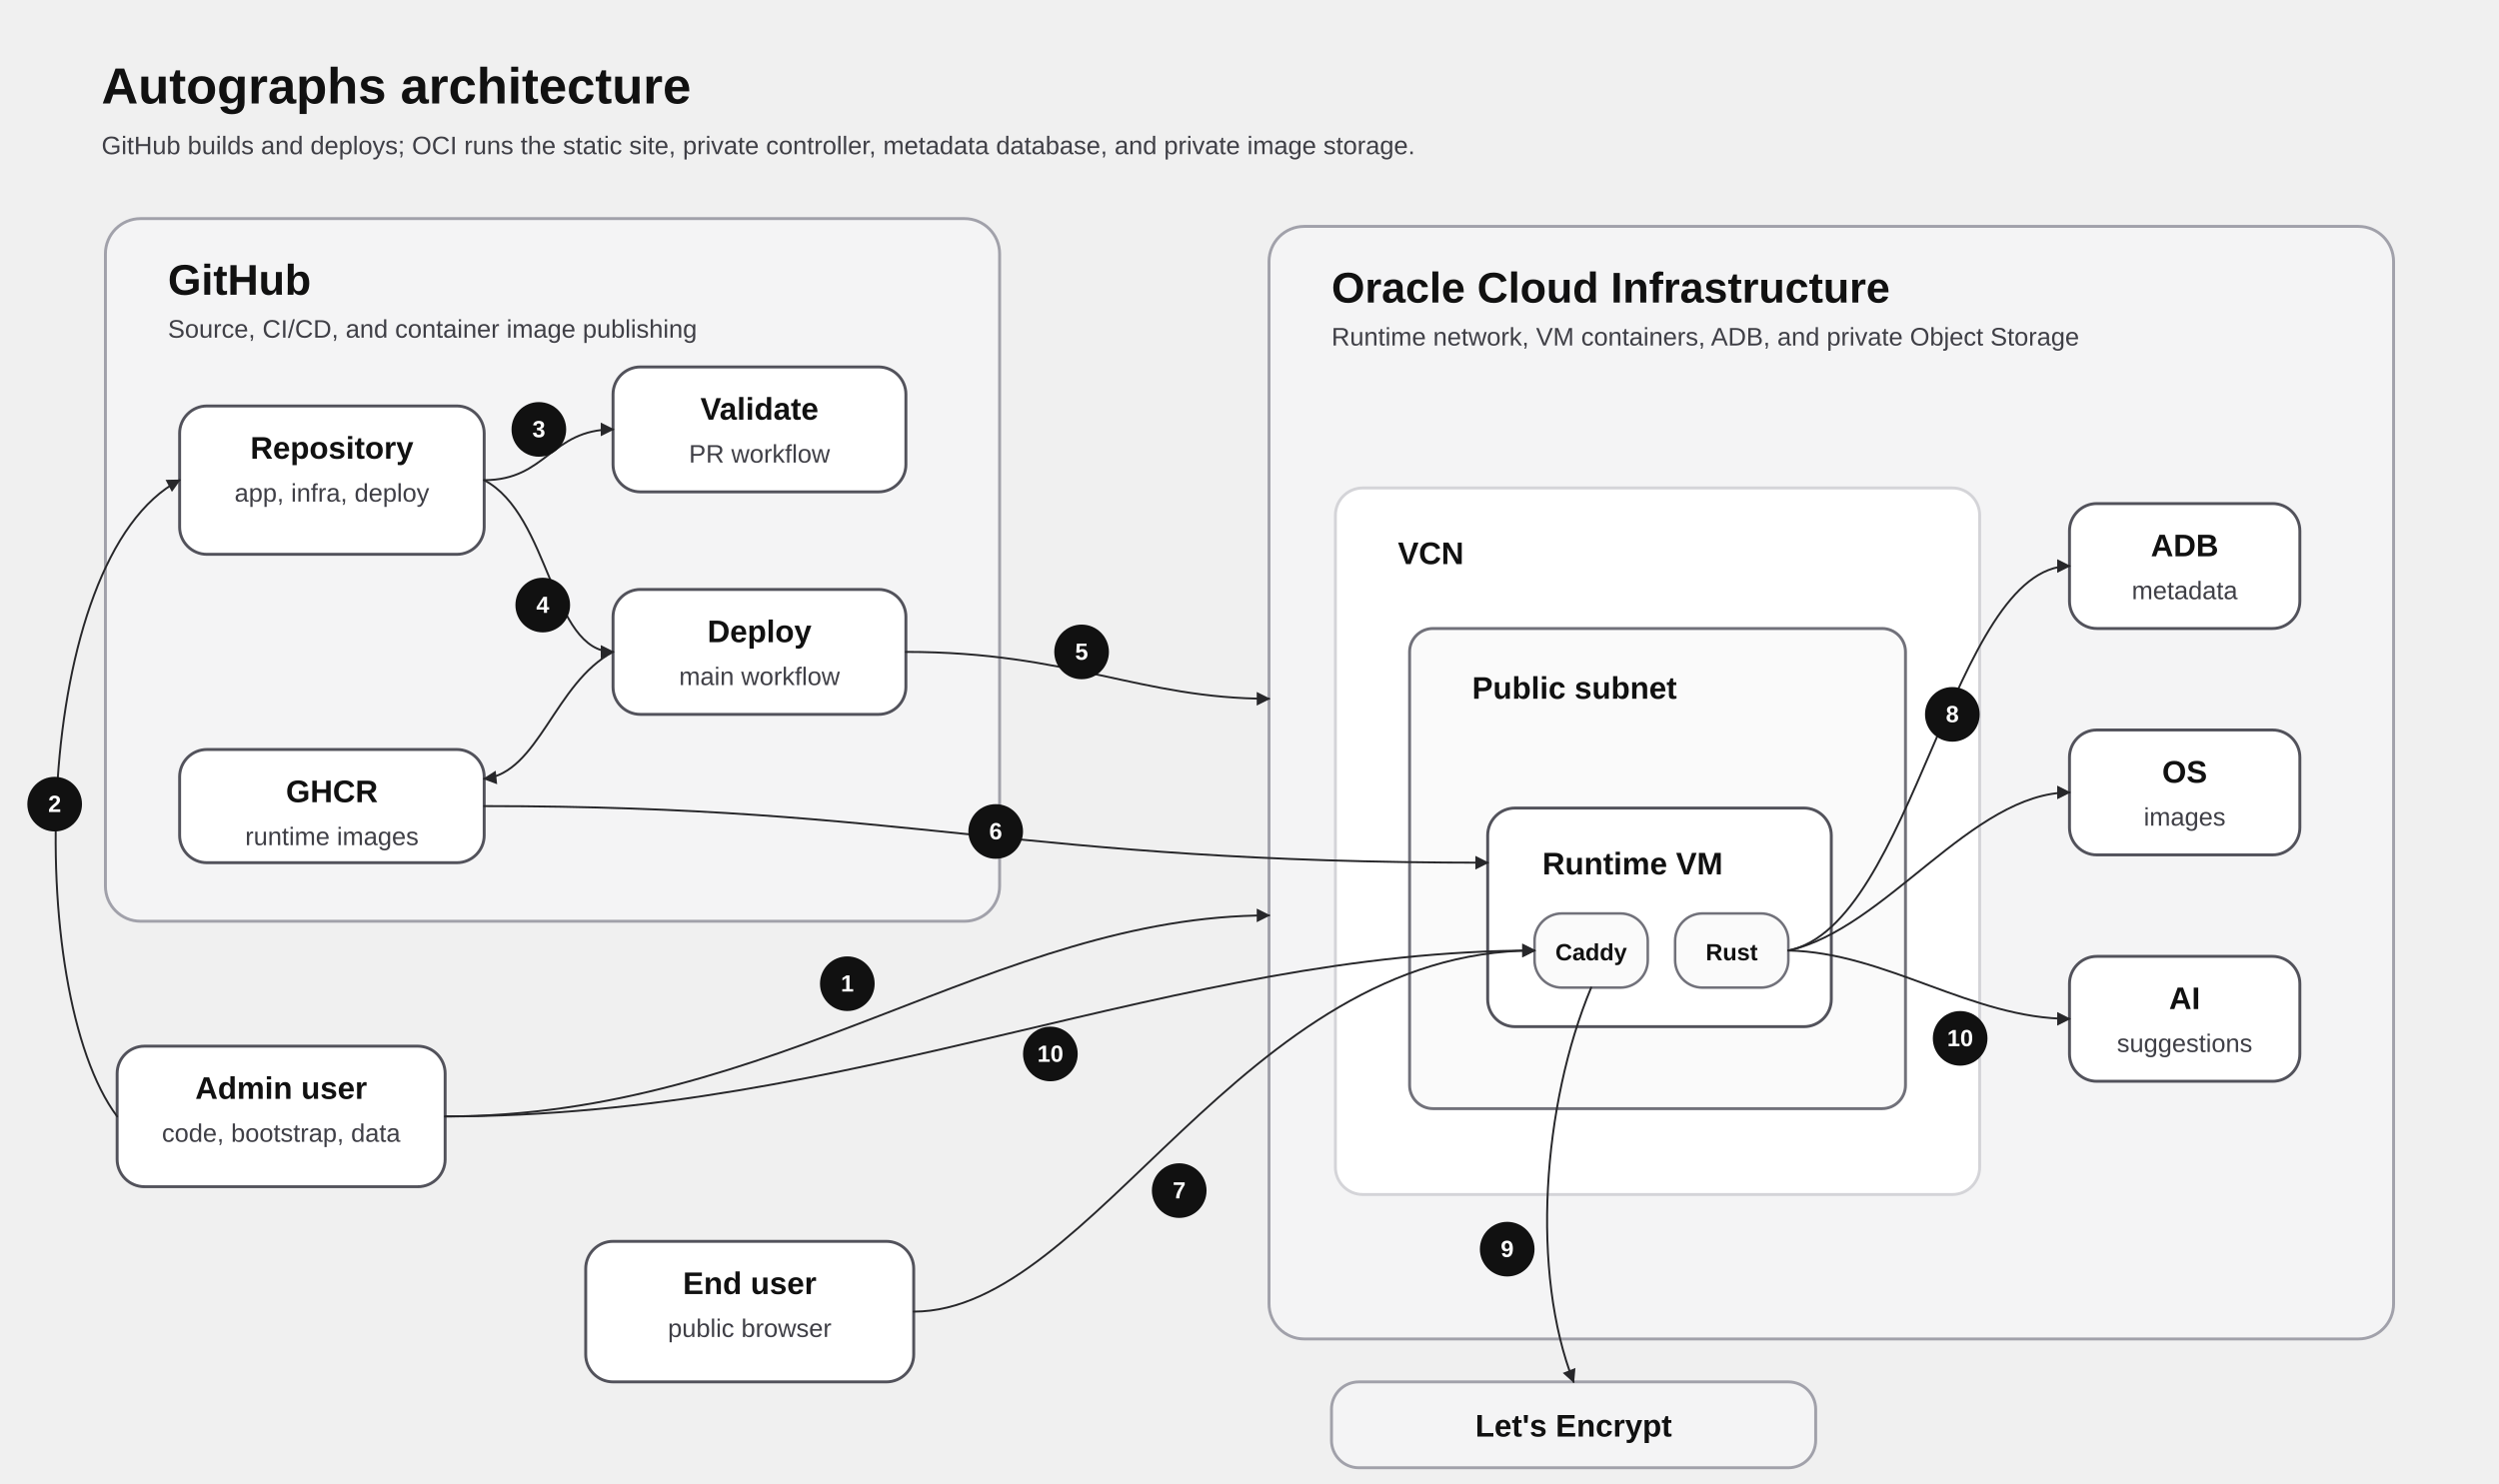
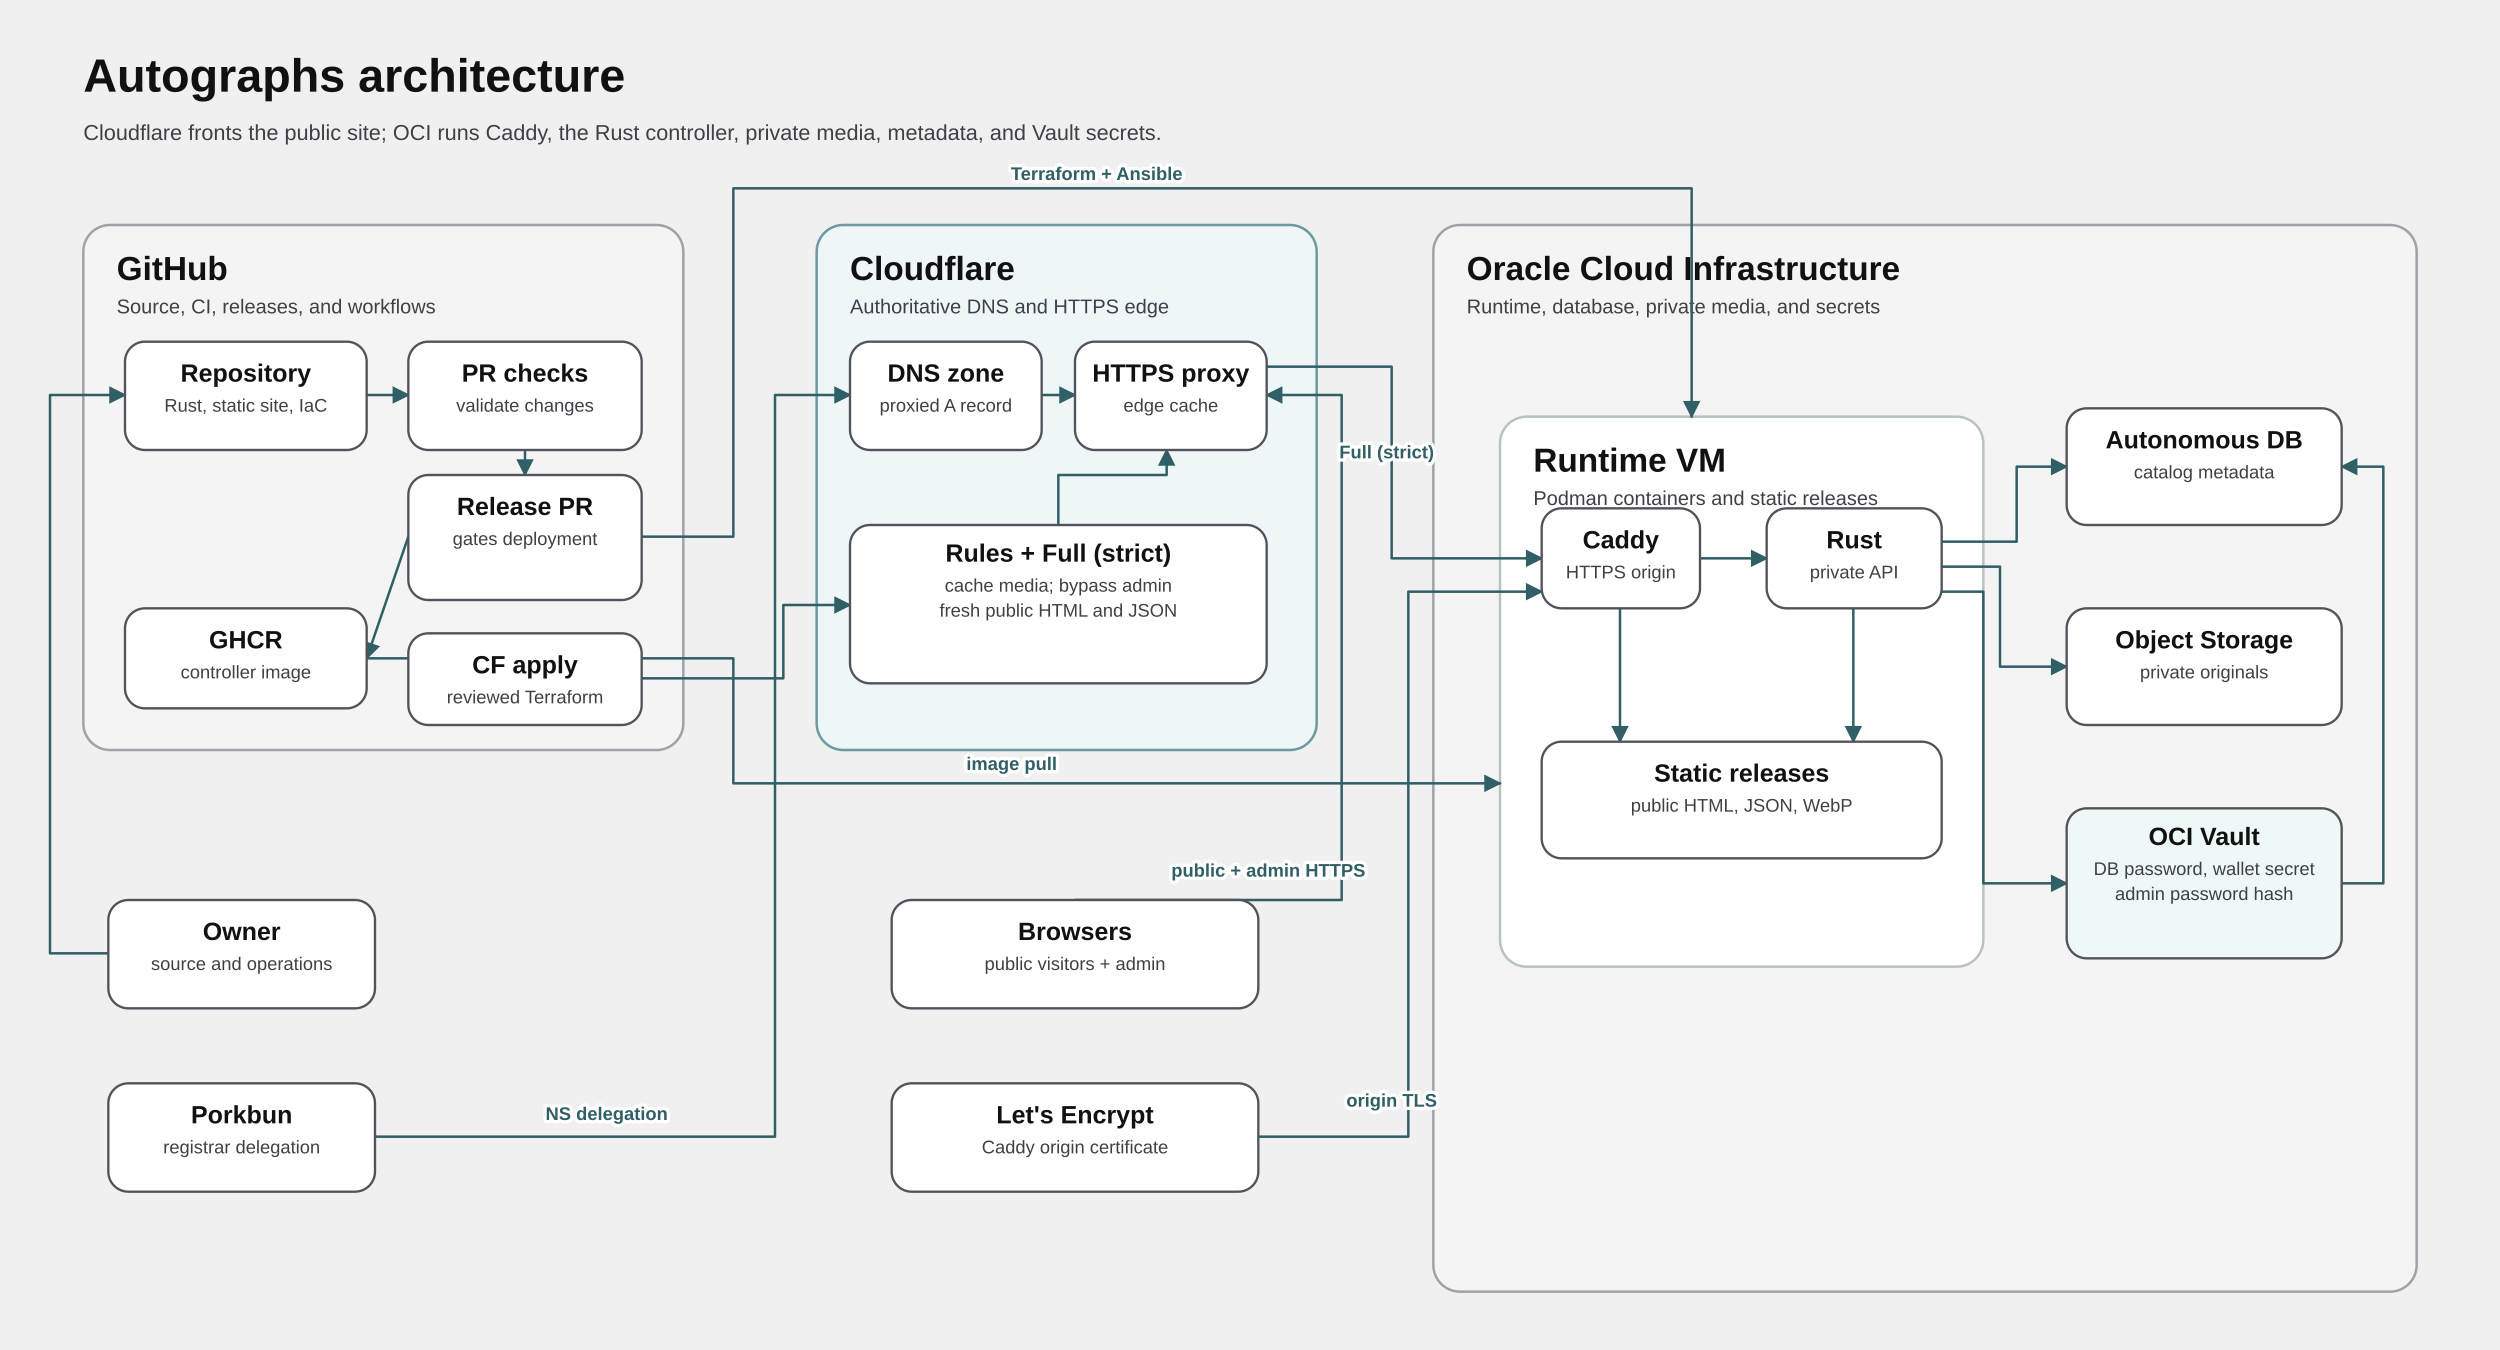
- <svg xmlns="http://www.w3.org/2000/svg" viewBox="0 0 1280 760" role="img" aria-labelledby="title desc">
+ <svg xmlns="http://www.w3.org/2000/svg" viewBox="0 0 1500 810" role="img" aria-labelledby="title desc">
  <defs>
    <marker id="arrow" viewBox="0 0 10 10" refX="9" refY="5" markerWidth="7" markerHeight="7" orient="auto-start-reverse">
-       <path d="M 0 0 L 10 5 L 0 10 z" fill="#27272a" />
+       <path d="M 0 0 L 10 5 L 0 10 z" fill="#315f66" />
    </marker>
    <style>
-       .page-title { fill: #111111; font-family: Arial, Helvetica, sans-serif; font-size: 26px; font-weight: 700; }
-       .subtitle { fill: #3f3f46; font-family: Arial, Helvetica, sans-serif; font-size: 13px; font-weight: 400; }
-       .zone { fill: #f4f4f5; stroke: #a1a1aa; stroke-width: 1.5; }
-       .panel { fill: #ffffff; stroke: #d4d4d8; stroke-width: 1.5; }
-       .subpanel { fill: #fafafa; stroke: #71717a; stroke-width: 1.5; }
-       .box { fill: #ffffff; stroke: #52525b; stroke-width: 1.5; }
-       .container { fill: #fafafa; stroke: #71717a; stroke-width: 1.3; }
-       .flow { fill: none; stroke: #27272a; stroke-width: 1; stroke-linecap: round; stroke-linejoin: round; }
-       .zone-title { fill: #111111; font-family: Arial, Helvetica, sans-serif; font-size: 22px; font-weight: 700; }
-       .zone-small { fill: #3f3f46; font-family: Arial, Helvetica, sans-serif; font-size: 13px; font-weight: 400; }
-       .label { fill: #111111; font-family: Arial, Helvetica, sans-serif; font-size: 16px; font-weight: 700; }
-       .small { fill: #3f3f46; font-family: Arial, Helvetica, sans-serif; font-size: 13px; font-weight: 400; }
-       .container-label { fill: #111111; font-family: Arial, Helvetica, sans-serif; font-size: 12px; font-weight: 600; }
-       .badge { fill: #111111; }
-       .badge-text { fill: #ffffff; font-family: Arial, Helvetica, sans-serif; font-size: 12px; font-weight: 700; }
-     </style>
+   .page-title { fill:#111; font:700 28px Arial,Helvetica,sans-serif; }
+   .subtitle { fill:#3f3f46; font:13px Arial,Helvetica,sans-serif; }
+   .zone { fill:#f4f4f5; stroke:#a1a1aa; stroke-width:1.5; }
+   .edge-zone { fill:#eef6f7; stroke:#6b9aa0; }
+   .panel { fill:#fff; stroke:#b8c3bf; stroke-width:1.5; }
+   .box { fill:#fff; stroke:#52525b; stroke-width:1.4; }
+   .accent { fill:#eef8f6; }
+   .flow { fill:none; stroke:#315f66; stroke-width:1.5; stroke-linecap:round; stroke-linejoin:round; marker-end:url(#arrow); }
+   .zone-title { fill:#111; font:700 20px Arial,Helvetica,sans-serif; }
+   .zone-small { fill:#3f3f46; font:12px Arial,Helvetica,sans-serif; }
+   .box-title { fill:#111; font:700 15px Arial,Helvetica,sans-serif; }
+   .box-small { fill:#3f3f46; font:11px Arial,Helvetica,sans-serif; }
+   .flow-label { fill:#315f66; font:600 11px Arial,Helvetica,sans-serif; paint-order:stroke; stroke:#fff; stroke-width:4px; stroke-linejoin:round; }
+ </style>
  </defs>
-   <text class="page-title" x="52" y="53" text-anchor="start">Autographs architecture</text>
-   <text class="subtitle" x="52" y="79" text-anchor="start">GitHub builds and deploys; OCI runs the static site, private controller, metadata database, and private image storage.</text>
-   <rect class="zone" x="54" y="112" width="458" height="360" rx="18" />
-   <rect class="zone" x="650" y="116" width="576" height="570" rx="18" />
-   <rect class="zone" x="682" y="708" width="248" height="44" rx="14" />
-   <rect class="panel" x="684" y="250" width="330" height="362" rx="14" />
-   <rect class="subpanel" x="722" y="322" width="254" height="246" rx="12" />
-   <rect class="box" x="762" y="414" width="176" height="112" rx="14" />
-   <text class="zone-title" x="86" y="151" text-anchor="start">GitHub</text>
-   <text class="zone-small" x="86" y="173" text-anchor="start">Source, CI/CD, and container image publishing</text>
-   <text class="zone-title" x="682" y="155" text-anchor="start">Oracle Cloud Infrastructure</text>
-   <text class="zone-small" x="682" y="177" text-anchor="start">Runtime network, VM containers, ADB, and private Object Storage</text>
-   <text class="label" x="716" y="289" text-anchor="start">VCN</text>
-   <text class="label" x="754" y="358" text-anchor="start">Public subnet</text>
-   <text class="label" x="790" y="448" text-anchor="start">Runtime VM</text>
-   <text class="label" x="806" y="736" text-anchor="middle">Let's Encrypt</text>
-   <rect class="box" x="92" y="208" width="156" height="76" rx="14" />
-   <text class="label" x="170" y="235" text-anchor="middle">Repository</text>
-   <text class="small" x="170" y="257" text-anchor="middle">app, infra, deploy</text>
-   <rect class="box" x="314" y="188" width="150" height="64" rx="14" />
-   <text class="label" x="389" y="215" text-anchor="middle">Validate</text>
-   <text class="small" x="389" y="237" text-anchor="middle">PR workflow</text>
-   <rect class="box" x="314" y="302" width="150" height="64" rx="14" />
-   <text class="label" x="389" y="329" text-anchor="middle">Deploy</text>
-   <text class="small" x="389" y="351" text-anchor="middle">main workflow</text>
-   <rect class="box" x="92" y="384" width="156" height="58" rx="14" />
-   <text class="label" x="170" y="411" text-anchor="middle">GHCR</text>
-   <text class="small" x="170" y="433" text-anchor="middle">runtime images</text>
-   <rect class="box" x="60" y="536" width="168" height="72" rx="14" />
-   <text class="label" x="144" y="563" text-anchor="middle">Admin user</text>
-   <text class="small" x="144" y="585" text-anchor="middle">code, bootstrap, data</text>
-   <rect class="box" x="300" y="636" width="168" height="72" rx="14" />
-   <text class="label" x="384" y="663" text-anchor="middle">End user</text>
-   <text class="small" x="384" y="685" text-anchor="middle">public browser</text>
-   <rect class="box" x="1060" y="258" width="118" height="64" rx="14" />
-   <text class="label" x="1119" y="285" text-anchor="middle">ADB</text>
-   <text class="small" x="1119" y="307" text-anchor="middle">metadata</text>
-   <rect class="box" x="1060" y="374" width="118" height="64" rx="14" />
-   <text class="label" x="1119" y="401" text-anchor="middle">OS</text>
-   <text class="small" x="1119" y="423" text-anchor="middle">images</text>
-   <rect class="box" x="1060" y="490" width="118" height="64" rx="14" />
-   <text class="label" x="1119" y="517" text-anchor="middle">AI</text>
-   <text class="small" x="1119" y="539" text-anchor="middle">suggestions</text>
-   <rect class="container" x="786" y="468" width="58" height="38" rx="14" />
-   <text class="container-label" x="815" y="492" text-anchor="middle">Caddy</text>
-   <rect class="container" x="858" y="468" width="58" height="38" rx="14" />
-   <text class="container-label" x="887" y="492" text-anchor="middle">Rust</text>
-   <path class="flow" fill="none" stroke="#27272a" stroke-width="1" stroke-linecap="round" stroke-linejoin="round" d="M60 572 C12 508 16 286 92 246" marker-end="url(#arrow)" />
-   <path class="flow" fill="none" stroke="#27272a" stroke-width="1" stroke-linecap="round" stroke-linejoin="round" d="M248 246 C280 246 282 220 314 220" marker-end="url(#arrow)" />
-   <path class="flow" fill="none" stroke="#27272a" stroke-width="1" stroke-linecap="round" stroke-linejoin="round" d="M248 246 C282 264 282 334 314 334" marker-end="url(#arrow)" />
-   <path class="flow" fill="none" stroke="#27272a" stroke-width="1" stroke-linecap="round" stroke-linejoin="round" d="M314 334 C284 350 276 396 248 399" marker-end="url(#arrow)" />
-   <path class="flow" fill="none" stroke="#27272a" stroke-width="1" stroke-linecap="round" stroke-linejoin="round" d="M464 334 C548 334 584 358 650 358" marker-end="url(#arrow)" />
-   <path class="flow" fill="none" stroke="#27272a" stroke-width="1" stroke-linecap="round" stroke-linejoin="round" d="M248 413 C468 413 520 442 762 442" marker-end="url(#arrow)" />
-   <path class="flow" fill="none" stroke="#27272a" stroke-width="1" stroke-linecap="round" stroke-linejoin="round" d="M228 572 C398 572 510 469 650 469" marker-end="url(#arrow)" />
-   <path class="flow" fill="none" stroke="#27272a" stroke-width="1" stroke-linecap="round" stroke-linejoin="round" d="M468 672 C560 672 636 487 786 487" marker-end="url(#arrow)" />
-   <path class="flow" fill="none" stroke="#27272a" stroke-width="1" stroke-linecap="round" stroke-linejoin="round" d="M228 572 C438 572 602 487 786 487" marker-end="url(#arrow)" />
-   <path class="flow" fill="none" stroke="#27272a" stroke-width="1" stroke-linecap="round" stroke-linejoin="round" d="M916 487 C980 474 1000 290 1060 290" marker-end="url(#arrow)" />
-   <path class="flow" fill="none" stroke="#27272a" stroke-width="1" stroke-linecap="round" stroke-linejoin="round" d="M916 487 C966 476 1010 406 1060 406" marker-end="url(#arrow)" />
-   <path class="flow" fill="none" stroke="#27272a" stroke-width="1" stroke-linecap="round" stroke-linejoin="round" d="M916 487 C966 488 1010 522 1060 522" marker-end="url(#arrow)" />
-   <path class="flow" fill="none" stroke="#27272a" stroke-width="1" stroke-linecap="round" stroke-linejoin="round" d="M815 506 C790 566 784 652 806 708" marker-end="url(#arrow)" />
-   <circle class="badge" cx="276" cy="220" r="14" />
-   <text class="badge-text" x="276" y="224" text-anchor="middle">3</text>
-   <circle class="badge" cx="278" cy="310" r="14" />
-   <text class="badge-text" x="278" y="314" text-anchor="middle">4</text>
-   <circle class="badge" cx="554" cy="334" r="14" />
-   <text class="badge-text" x="554" y="338" text-anchor="middle">5</text>
-   <circle class="badge" cx="1000" cy="366" r="14" />
-   <text class="badge-text" x="1000" y="370" text-anchor="middle">8</text>
-   <circle class="badge" cx="28" cy="412" r="14" />
-   <text class="badge-text" x="28" y="416" text-anchor="middle">2</text>
-   <circle class="badge" cx="510" cy="426" r="14" />
-   <text class="badge-text" x="510" y="430" text-anchor="middle">6</text>
-   <circle class="badge" cx="434" cy="504" r="14" />
-   <text class="badge-text" x="434" y="508" text-anchor="middle">1</text>
-   <circle class="badge" cx="1004" cy="532" r="14" />
-   <text class="badge-text" x="1004" y="536" text-anchor="middle">10</text>
-   <circle class="badge" cx="538" cy="540" r="14" />
-   <text class="badge-text" x="538" y="544" text-anchor="middle">10</text>
-   <circle class="badge" cx="604" cy="610" r="14" />
-   <text class="badge-text" x="604" y="614" text-anchor="middle">7</text>
-   <circle class="badge" cx="772" cy="640" r="14" />
-   <text class="badge-text" x="772" y="644" text-anchor="middle">9</text>
+   <text x="50" y="55" class="page-title">Autographs architecture</text>
+   <text x="50" y="84" class="subtitle">Cloudflare fronts the public site; OCI runs Caddy, the Rust controller, private media, metadata, and Vault secrets.</text>
+   <rect x="50" y="135" width="360" height="315" rx="16" class="zone" />
+   <text x="70" y="168" class="zone-title">GitHub</text>
+   <text x="70" y="188" class="zone-small">Source, CI, releases, and workflows</text>
+   <rect x="490" y="135" width="300" height="315" rx="16" class="zone edge-zone" />
+   <text x="510" y="168" class="zone-title">Cloudflare</text>
+   <text x="510" y="188" class="zone-small">Authoritative DNS and HTTPS edge</text>
+   <rect x="860" y="135" width="590" height="640" rx="16" class="zone" />
+   <text x="880" y="168" class="zone-title">Oracle Cloud Infrastructure</text>
+   <text x="880" y="188" class="zone-small">Runtime, database, private media, and secrets</text>
+   <rect x="900" y="250" width="290" height="330" rx="16" class="panel" />
+   <text x="920" y="283" class="zone-title">Runtime VM</text>
+   <text x="920" y="303" class="zone-small">Podman containers and static releases</text>
+   <polyline points="65,572 30,572 30,237 75,237" class="flow" />
+   <polyline points="220,237 245,237" class="flow" />
+   <polyline points="315,270 315,285" class="flow" />
+   <polyline points="245,322 220,395" class="flow" />
+   <polyline points="385,322 440,322 440,113 1015,113 1015,250" class="flow" />
+   <text x="658" y="108" text-anchor="middle" class="flow-label">Terraform + Ansible</text>
+   <polyline points="220,395 440,395 440,470 900,470" class="flow" />
+   <text x="607" y="462" text-anchor="middle" class="flow-label">image pull</text>
+   <polyline points="385,407 470,407 470,363 510,363" class="flow" />
+   <polyline points="225,682 465,682 465,237 510,237" class="flow" />
+   <text x="364" y="672" text-anchor="middle" class="flow-label">NS delegation</text>
+   <polyline points="645,540 805,540 805,237 760,237" class="flow" />
+   <text x="761" y="526" text-anchor="middle" class="flow-label">public + admin HTTPS</text>
+   <polyline points="625,237 645,237" class="flow" />
+   <polyline points="635,315 635,285 700,285 700,270" class="flow" />
+   <polyline points="760,220 835,220 835,335 925,335" class="flow" />
+   <text x="832" y="275" text-anchor="middle" class="flow-label">Full (strict)</text>
+   <polyline points="755,682 845,682 845,355 925,355" class="flow" />
+   <text x="835" y="664" text-anchor="middle" class="flow-label">origin TLS</text>
+   <polyline points="1020,335 1060,335" class="flow" />
+   <polyline points="972,365 972,445" class="flow" />
+   <polyline points="1112,365 1112,445" class="flow" />
+   <polyline points="1165,325 1210,325 1210,280 1240,280" class="flow" />
+   <polyline points="1165,340 1200,340 1200,400 1240,400" class="flow" />
+   <polyline points="1165,355 1190,355 1190,530 1240,530" class="flow" />
+   <polyline points="1405,530 1430,530 1430,280 1405,280" class="flow" />
+   <rect x="75" y="205" width="145" height="65" rx="12" class="box" />
+   <text x="147.5" y="229" text-anchor="middle" class="box-title">Repository</text>
+   <text x="147.5" y="247" text-anchor="middle" class="box-small">Rust, static site, IaC</text>
+   <rect x="245" y="205" width="140" height="65" rx="12" class="box" />
+   <text x="315.0" y="229" text-anchor="middle" class="box-title">PR checks</text>
+   <text x="315.0" y="247" text-anchor="middle" class="box-small">validate changes</text>
+   <rect x="245" y="285" width="140" height="75" rx="12" class="box" />
+   <text x="315.0" y="309" text-anchor="middle" class="box-title">Release PR</text>
+   <text x="315.0" y="327" text-anchor="middle" class="box-small">gates deployment</text>
+   <rect x="75" y="365" width="145" height="60" rx="12" class="box" />
+   <text x="147.5" y="389" text-anchor="middle" class="box-title">GHCR</text>
+   <text x="147.5" y="407" text-anchor="middle" class="box-small">controller image</text>
+   <rect x="245" y="380" width="140" height="55" rx="12" class="box" />
+   <text x="315.0" y="404" text-anchor="middle" class="box-title">CF apply</text>
+   <text x="315.0" y="422" text-anchor="middle" class="box-small">reviewed Terraform</text>
+   <rect x="510" y="205" width="115" height="65" rx="12" class="box" />
+   <text x="567.5" y="229" text-anchor="middle" class="box-title">DNS zone</text>
+   <text x="567.5" y="247" text-anchor="middle" class="box-small">proxied A record</text>
+   <rect x="645" y="205" width="115" height="65" rx="12" class="box" />
+   <text x="702.5" y="229" text-anchor="middle" class="box-title">HTTPS proxy</text>
+   <text x="702.5" y="247" text-anchor="middle" class="box-small">edge cache</text>
+   <rect x="510" y="315" width="250" height="95" rx="12" class="box" />
+   <text x="635.0" y="337" text-anchor="middle" class="box-title">Rules + Full (strict)</text>
+   <text x="635.0" y="355" text-anchor="middle" class="box-small">cache media; bypass admin</text>
+   <text x="635.0" y="370" text-anchor="middle" class="box-small">fresh public HTML and JSON</text>
+   <rect x="925" y="305" width="95" height="60" rx="12" class="box" />
+   <text x="972.5" y="329" text-anchor="middle" class="box-title">Caddy</text>
+   <text x="972.5" y="347" text-anchor="middle" class="box-small">HTTPS origin</text>
+   <rect x="1060" y="305" width="105" height="60" rx="12" class="box" />
+   <text x="1112.5" y="329" text-anchor="middle" class="box-title">Rust</text>
+   <text x="1112.5" y="347" text-anchor="middle" class="box-small">private API</text>
+   <rect x="925" y="445" width="240" height="70" rx="12" class="box" />
+   <text x="1045.0" y="469" text-anchor="middle" class="box-title">Static releases</text>
+   <text x="1045.0" y="487" text-anchor="middle" class="box-small">public HTML, JSON, WebP</text>
+   <rect x="1240" y="245" width="165" height="70" rx="12" class="box" />
+   <text x="1322.5" y="269" text-anchor="middle" class="box-title">Autonomous DB</text>
+   <text x="1322.5" y="287" text-anchor="middle" class="box-small">catalog metadata</text>
+   <rect x="1240" y="365" width="165" height="70" rx="12" class="box" />
+   <text x="1322.5" y="389" text-anchor="middle" class="box-title">Object Storage</text>
+   <text x="1322.5" y="407" text-anchor="middle" class="box-small">private originals</text>
+   <rect x="1240" y="485" width="165" height="90" rx="12" class="box accent" />
+   <text x="1322.5" y="507" text-anchor="middle" class="box-title">OCI Vault</text>
+   <text x="1322.5" y="525" text-anchor="middle" class="box-small">DB password, wallet secret</text>
+   <text x="1322.5" y="540" text-anchor="middle" class="box-small">admin password hash</text>
+   <rect x="65" y="540" width="160" height="65" rx="12" class="box external" />
+   <text x="145.0" y="564" text-anchor="middle" class="box-title">Owner</text>
+   <text x="145.0" y="582" text-anchor="middle" class="box-small">source and operations</text>
+   <rect x="65" y="650" width="160" height="65" rx="12" class="box external" />
+   <text x="145.0" y="674" text-anchor="middle" class="box-title">Porkbun</text>
+   <text x="145.0" y="692" text-anchor="middle" class="box-small">registrar delegation</text>
+   <rect x="535" y="540" width="220" height="65" rx="12" class="box external" />
+   <text x="645.0" y="564" text-anchor="middle" class="box-title">Browsers</text>
+   <text x="645.0" y="582" text-anchor="middle" class="box-small">public visitors + admin</text>
+   <rect x="535" y="650" width="220" height="65" rx="12" class="box external" />
+   <text x="645.0" y="674" text-anchor="middle" class="box-title">Let's Encrypt</text>
+   <text x="645.0" y="692" text-anchor="middle" class="box-small">Caddy origin certificate</text>
</svg>
